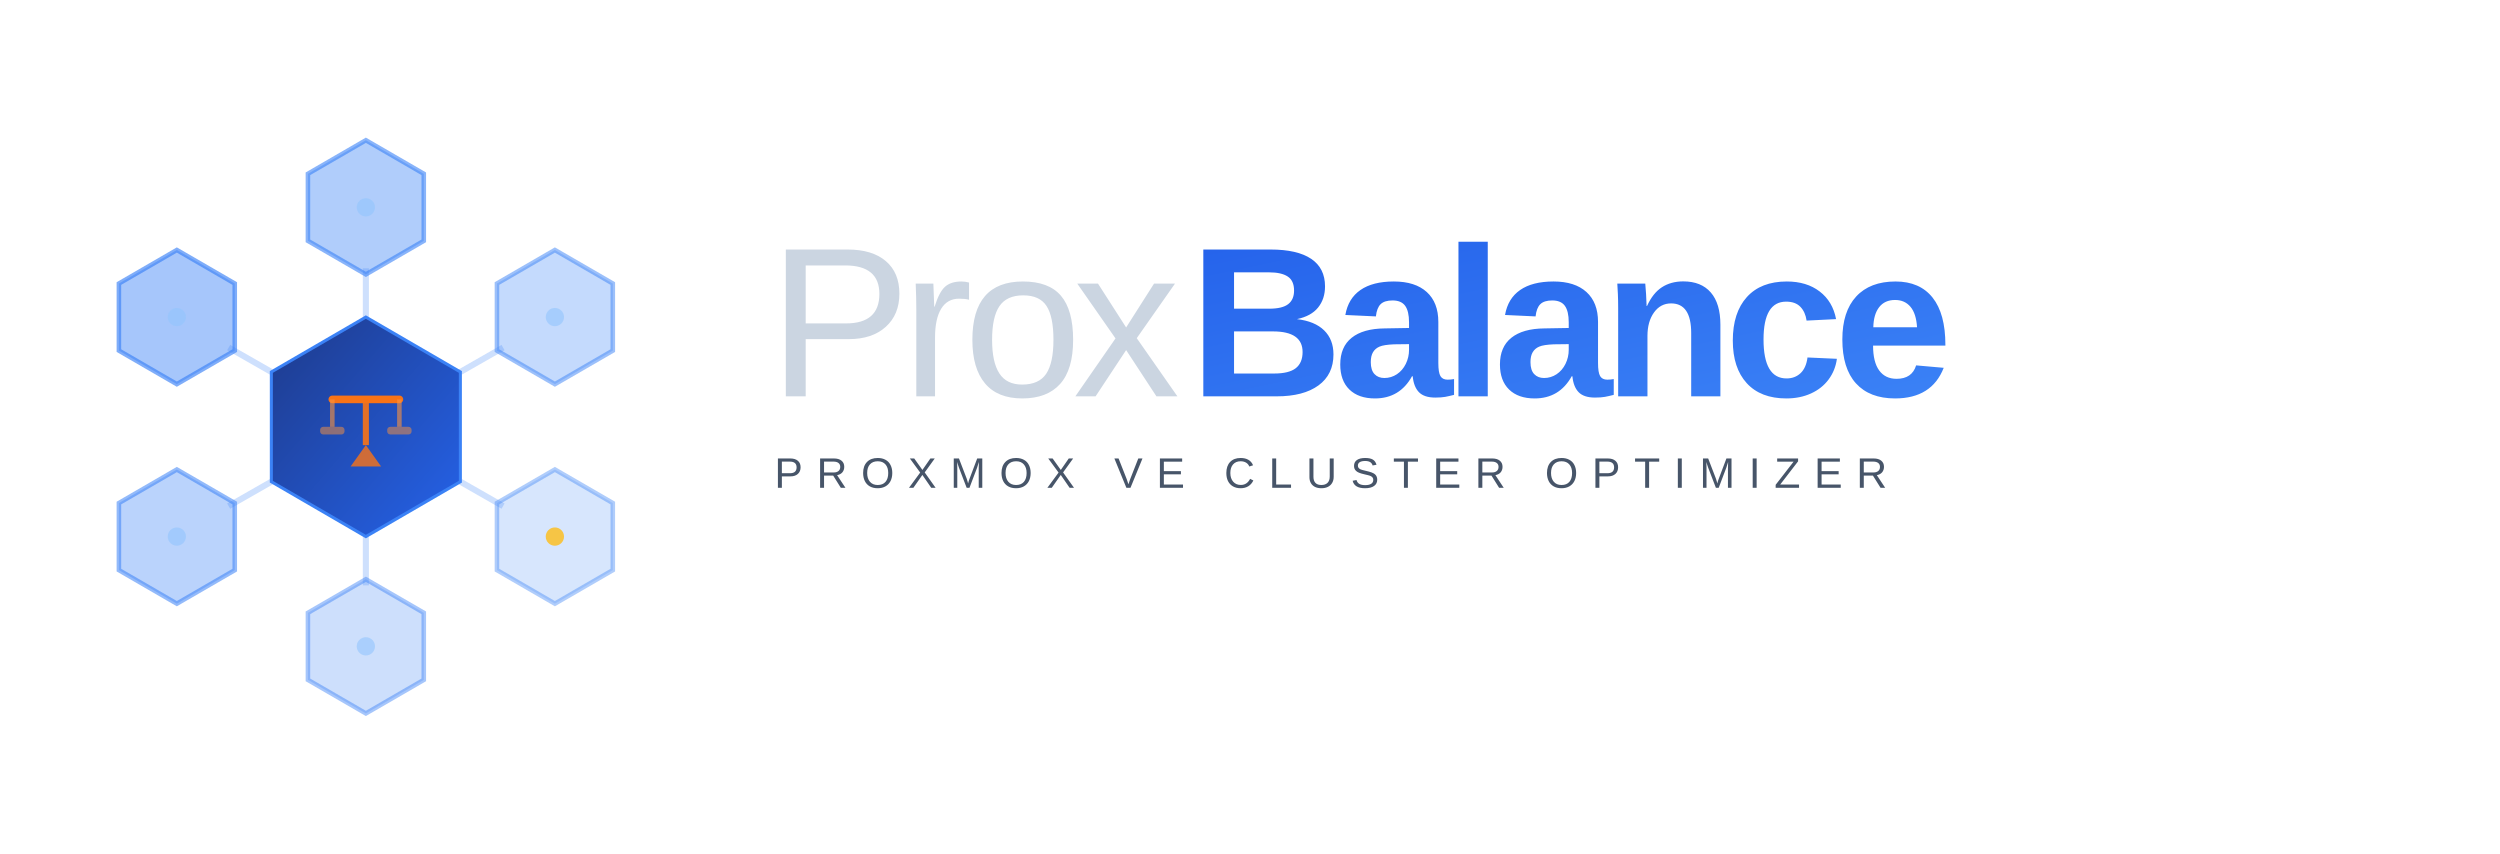
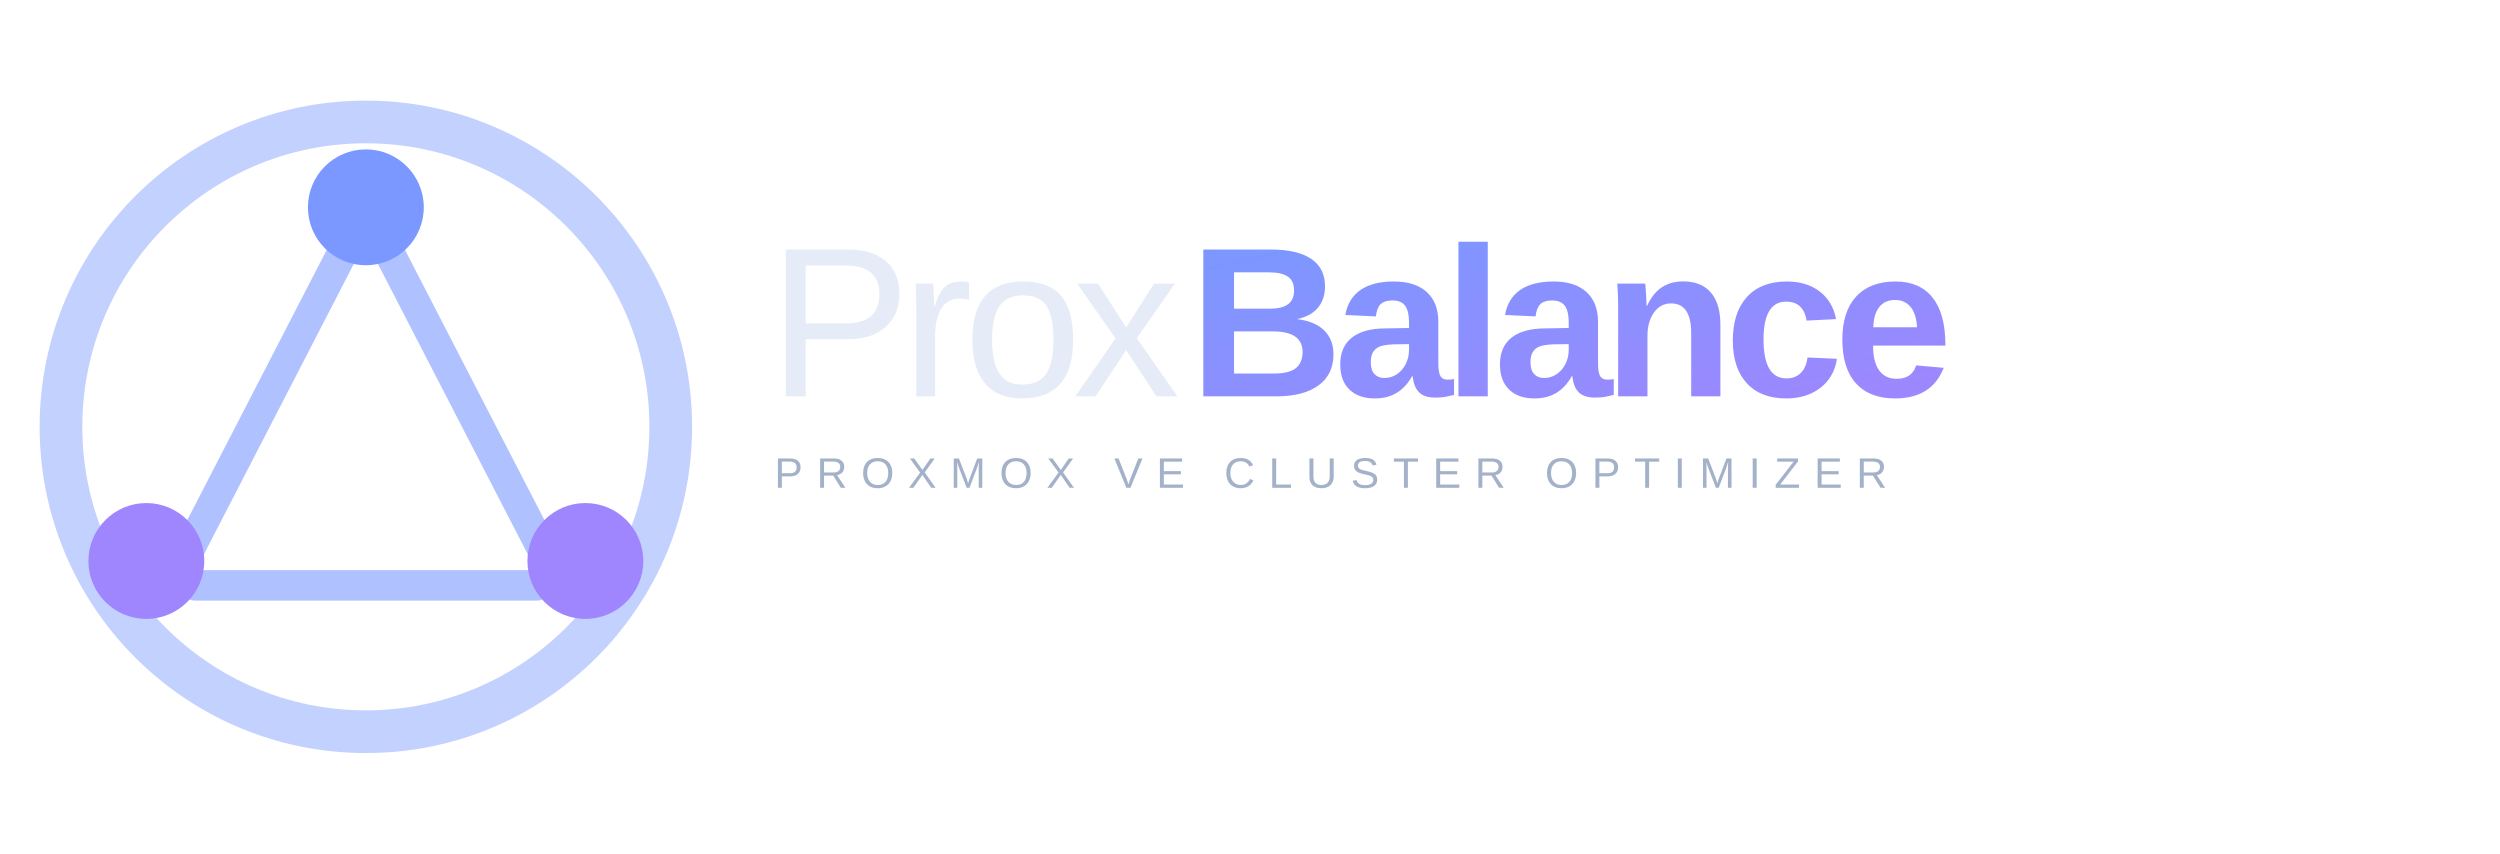
<svg xmlns="http://www.w3.org/2000/svg" viewBox="0 0 820 280" fill="none">
  <defs>
-     <linearGradient id="fBlueD" x1="0%" y1="0%" x2="100%" y2="100%">
-       <stop offset="0%" stop-color="#2563eb" />
-       <stop offset="100%" stop-color="#3b82f6" />
-     </linearGradient>
-     <linearGradient id="fCoreD" x1="0%" y1="0%" x2="100%" y2="100%">
-       <stop offset="0%" stop-color="#1e3a8a" />
-       <stop offset="100%" stop-color="#2563eb" />
+     <linearGradient id="pbAccentDark" x1="0%" y1="0%" x2="100%" y2="100%">
+       <stop offset="0%" stop-color="#7A98FF" />
+       <stop offset="100%" stop-color="#9F86FF" />
    </linearGradient>
  </defs>
  <g transform="translate(120,140)">
-     <line x1="0" y1="-36" x2="0" y2="-52" stroke="#3b82f6" stroke-width="2" opacity="0.25" />
-     <line x1="31" y1="-18" x2="45" y2="-26" stroke="#3b82f6" stroke-width="2" opacity="0.25" />
-     <line x1="31" y1="18" x2="45" y2="26" stroke="#3b82f6" stroke-width="2" opacity="0.25" />
-     <line x1="0" y1="36" x2="0" y2="52" stroke="#3b82f6" stroke-width="2" opacity="0.25" />
-     <line x1="-31" y1="18" x2="-45" y2="26" stroke="#3b82f6" stroke-width="2" opacity="0.25" />
-     <line x1="-31" y1="-18" x2="-45" y2="-26" stroke="#3b82f6" stroke-width="2" opacity="0.25" />
-     <polygon points="0,-36 31,-18 31,18 0,36 -31,18 -31,-18" fill="url(#fCoreD)" stroke="#3b82f6" stroke-width="1" />
-     <line x1="-11" y1="-9" x2="11" y2="-9" stroke="#f97316" stroke-width="2.5" stroke-linecap="round" />
-     <line x1="0" y1="-9" x2="0" y2="6" stroke="#f97316" stroke-width="2" opacity="0.9" />
-     <polygon points="0,6 -5,13 5,13" fill="#f97316" opacity="0.8" />
-     <line x1="-11" y1="-9" x2="-11" y2="0" stroke="#fb923c" stroke-width="1.5" opacity="0.6" />
-     <line x1="11" y1="-9" x2="11" y2="0" stroke="#fb923c" stroke-width="1.5" opacity="0.6" />
-     <rect x="-15" y="0" width="8" height="2.5" rx="1" fill="#fb923c" opacity="0.5" />
-     <rect x="7" y="0" width="8" height="2.5" rx="1" fill="#fb923c" opacity="0.5" />
-     <g transform="translate(0,-72)">
-       <polygon points="0,-22 19,-11 19,11 0,22 -19,11 -19,-11" fill="#3b82f6" fill-opacity="0.4" stroke="#3b82f6" stroke-width="1.5" stroke-opacity="0.6" />
-       <circle r="3" fill="#93c5fd" opacity="0.6" />
-     </g>
-     <g transform="translate(62,-36)">
-       <polygon points="0,-22 19,-11 19,11 0,22 -19,11 -19,-11" fill="#3b82f6" fill-opacity="0.3" stroke="#3b82f6" stroke-width="1.5" stroke-opacity="0.5" />
-       <circle r="3" fill="#93c5fd" opacity="0.6" />
-     </g>
-     <g transform="translate(62,36)">
-       <polygon points="0,-22 19,-11 19,11 0,22 -19,11 -19,-11" fill="#3b82f6" fill-opacity="0.2" stroke="#3b82f6" stroke-width="1.5" stroke-opacity="0.4" />
-       <circle r="3" fill="#fbbf24" opacity="0.85" />
-     </g>
-     <g transform="translate(0,72)">
-       <polygon points="0,-22 19,-11 19,11 0,22 -19,11 -19,-11" fill="#3b82f6" fill-opacity="0.25" stroke="#3b82f6" stroke-width="1.5" stroke-opacity="0.45" />
-       <circle r="3" fill="#93c5fd" opacity="0.6" />
-     </g>
-     <g transform="translate(-62,36)">
-       <polygon points="0,-22 19,-11 19,11 0,22 -19,11 -19,-11" fill="#3b82f6" fill-opacity="0.35" stroke="#3b82f6" stroke-width="1.5" stroke-opacity="0.55" />
-       <circle r="3" fill="#93c5fd" opacity="0.6" />
-     </g>
-     <g transform="translate(-62,-36)">
-       <polygon points="0,-22 19,-11 19,11 0,22 -19,11 -19,-11" fill="#3b82f6" fill-opacity="0.45" stroke="#3b82f6" stroke-width="1.5" stroke-opacity="0.65" />
-       <circle r="3" fill="#93c5fd" opacity="0.6" />
-     </g>
+     <circle r="100" stroke="#7A98FF" stroke-width="14" fill="none" opacity="0.45" />
+     <path d="M 0,-72 L -64,52 M 0,-72 L 64,52 M -56,52 L 56,52" stroke="#7A98FF" stroke-width="10" stroke-linecap="round" opacity="0.6" fill="none" />
+     <circle cx="0" cy="-72" r="19" fill="#7A98FF" />
+     <circle cx="-72" cy="44" r="19" fill="#9F86FF" />
+     <circle cx="72" cy="44" r="19" fill="#9F86FF" />
  </g>
-   <text x="252" y="130" font-family="'Segoe UI','Helvetica Neue',Arial,sans-serif" font-weight="300" font-size="70" fill="#cbd5e1" letter-spacing="-3">Prox</text>
-   <text x="390" y="130" font-family="'Segoe UI','Helvetica Neue',Arial,sans-serif" font-weight="800" font-size="70" fill="url(#fBlueD)" letter-spacing="-3">Balance</text>
-   <text x="254" y="160" font-family="'Segoe UI','Helvetica Neue',Arial,sans-serif" font-weight="400" font-size="14" fill="#475569" letter-spacing="4.5">PROXMOX VE CLUSTER OPTIMIZER</text>
+   <text x="252" y="130" font-family="'Segoe UI','Helvetica Neue',Arial,sans-serif" font-weight="300" font-size="70" fill="#E5ECF7" letter-spacing="-3">Prox</text>
+   <text x="390" y="130" font-family="'Segoe UI','Helvetica Neue',Arial,sans-serif" font-weight="800" font-size="70" fill="url(#pbAccentDark)" letter-spacing="-3">Balance</text>
+   <text x="254" y="160" font-family="'Segoe UI','Helvetica Neue',Arial,sans-serif" font-weight="400" font-size="14" fill="#A4B2C9" letter-spacing="4.5">PROXMOX VE CLUSTER OPTIMIZER</text>
</svg>
